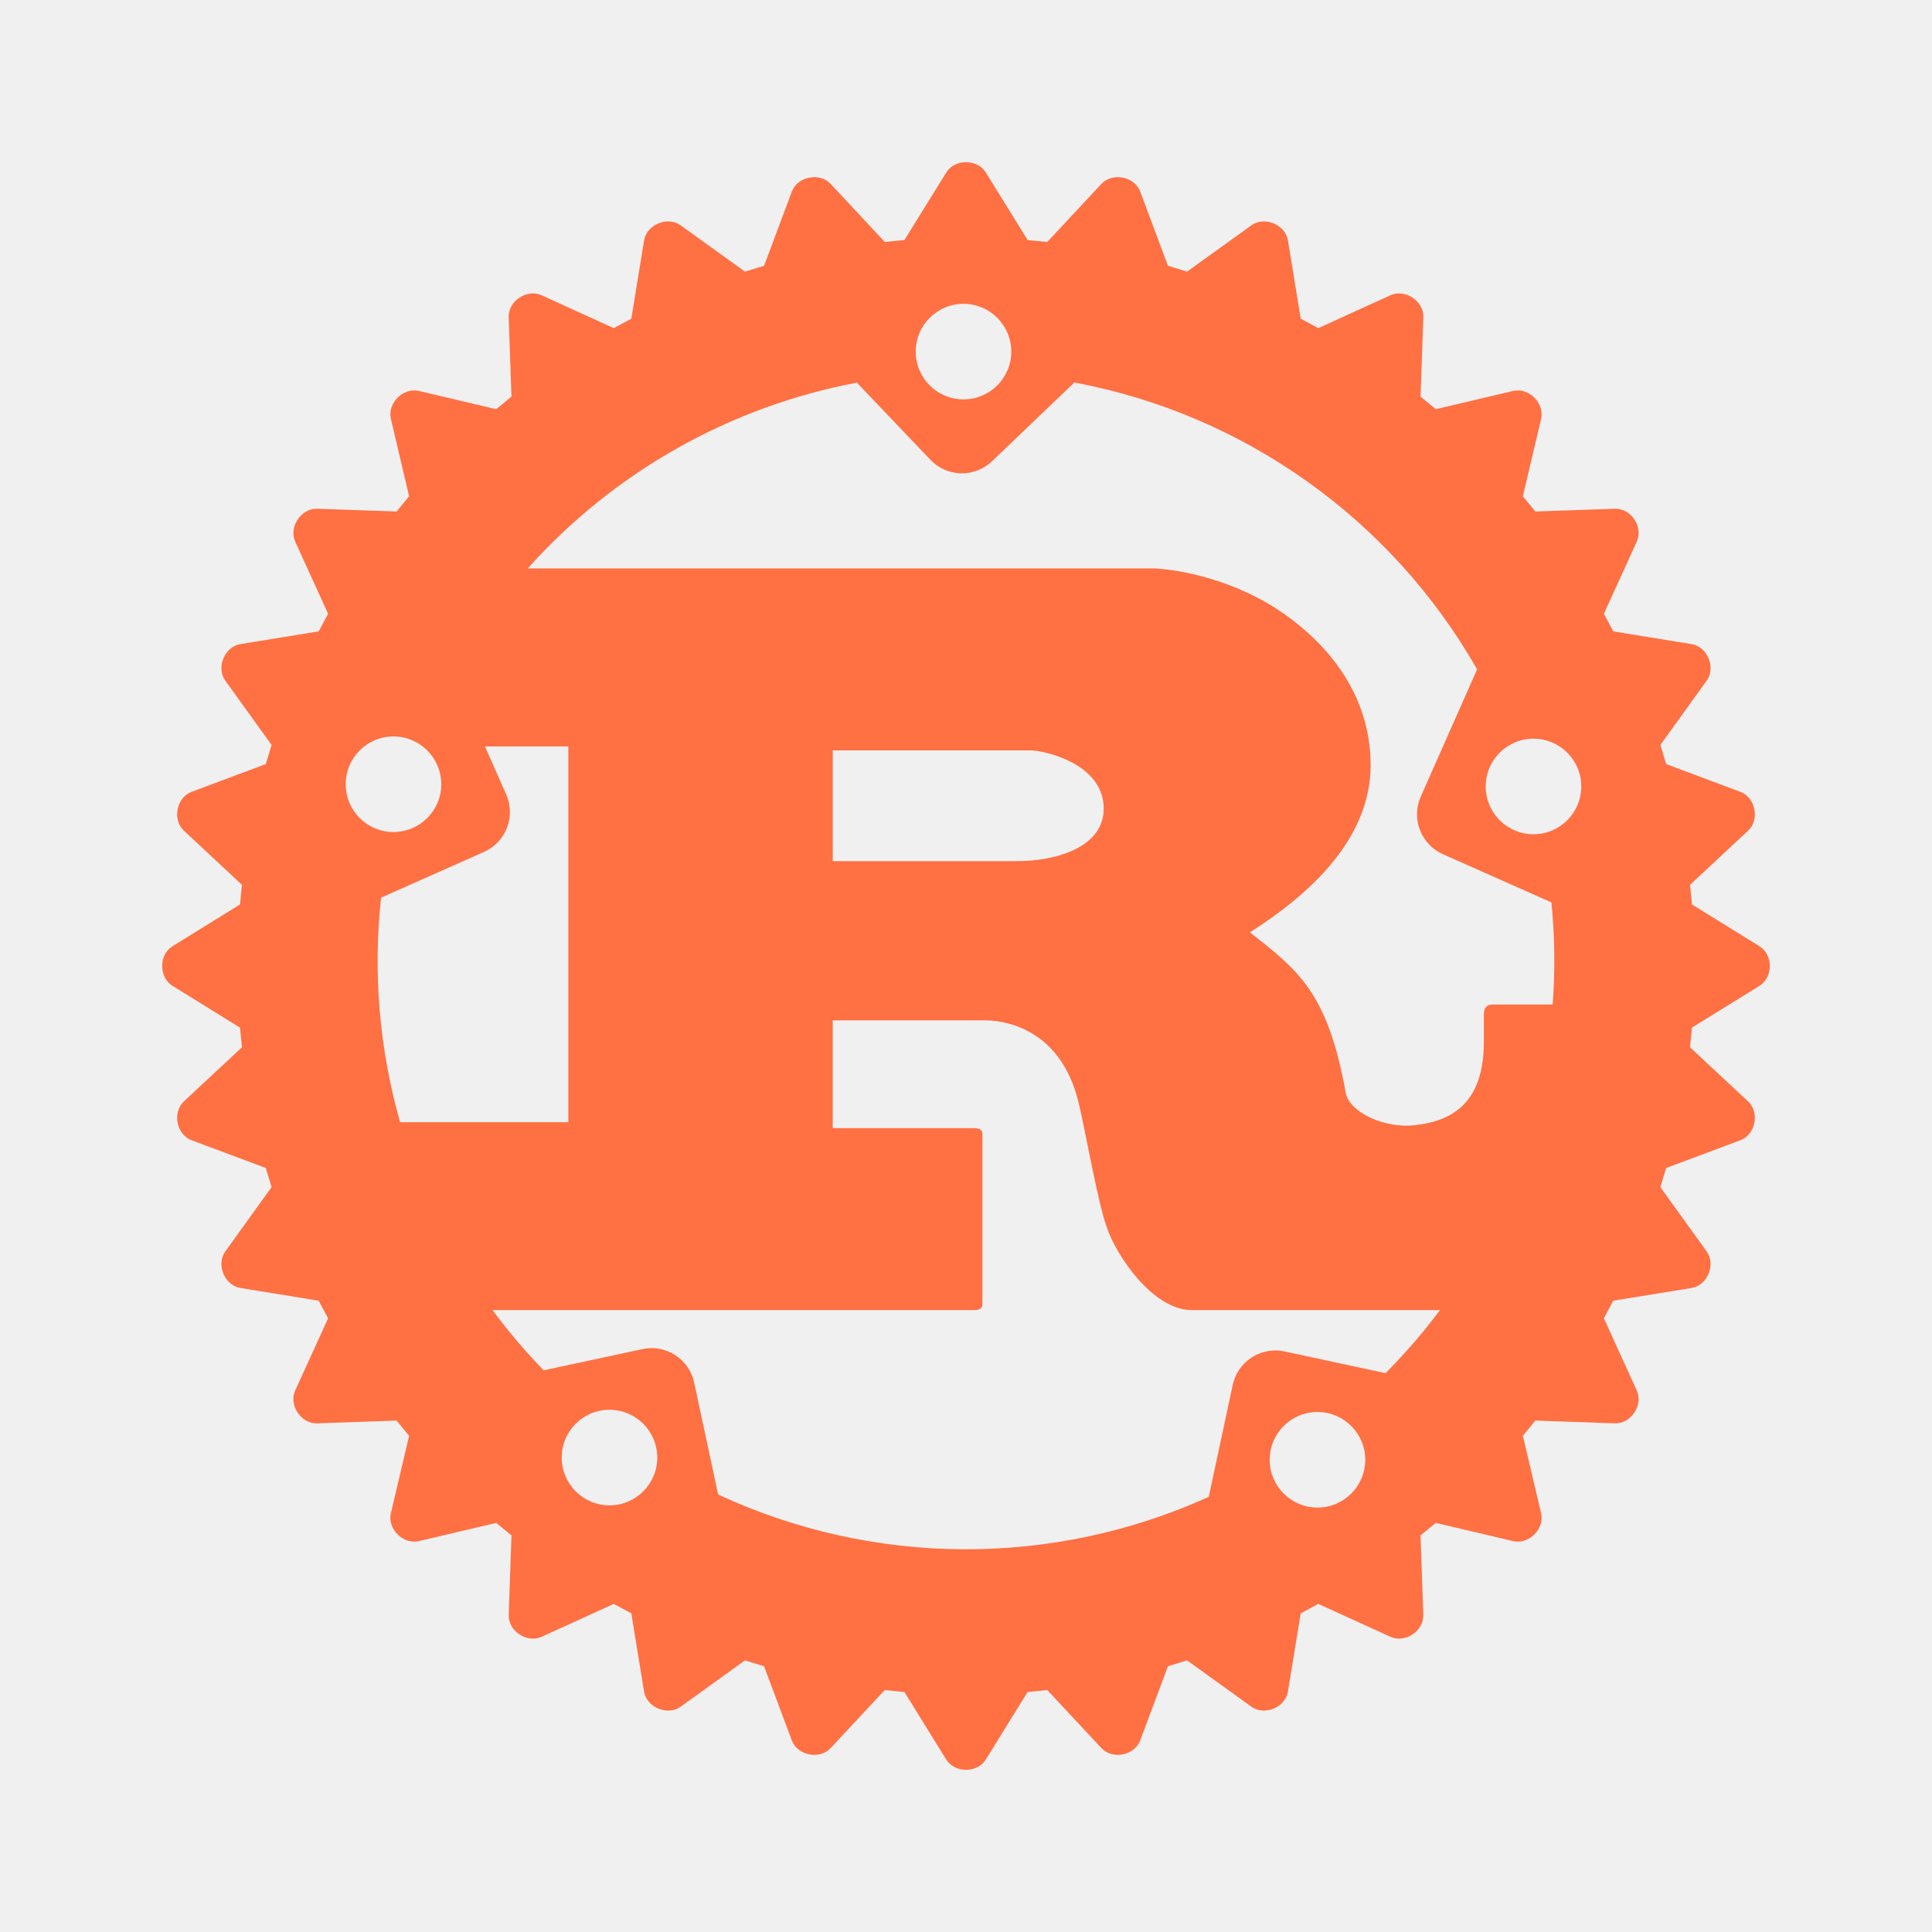
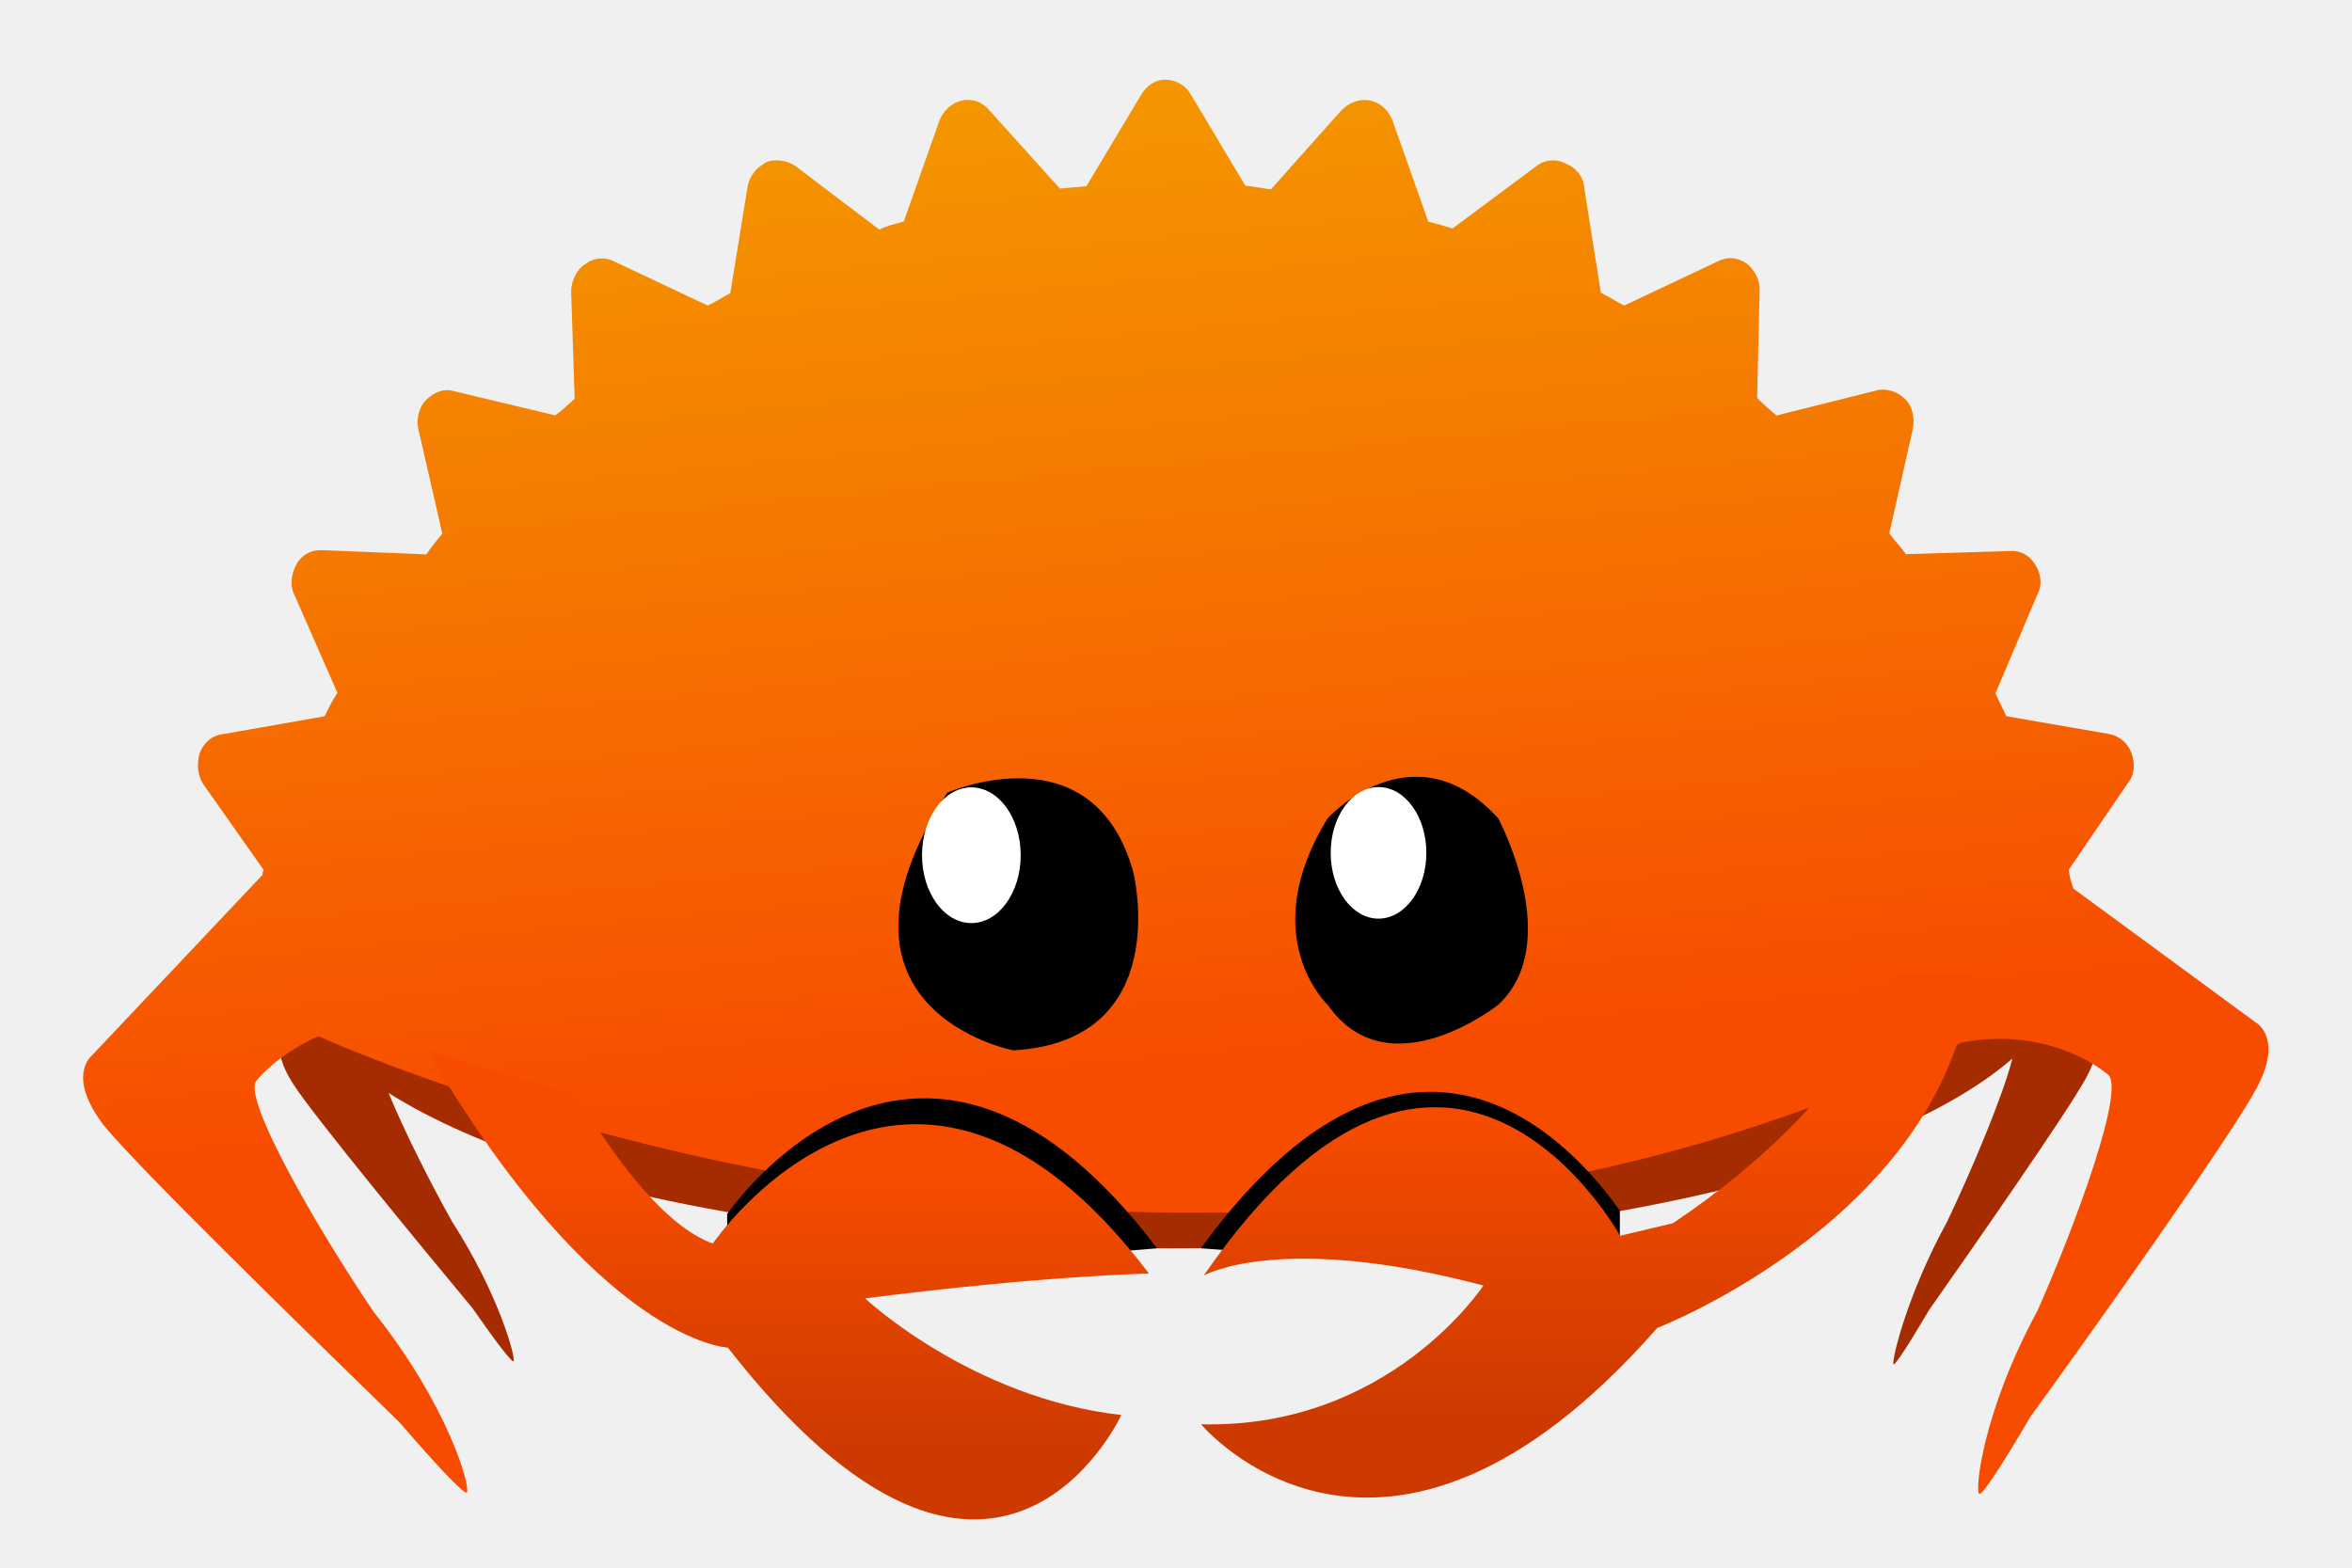
- <svg xmlns="http://www.w3.org/2000/svg" class="svg-icon" style="width: 1em;height: 1em;vertical-align: middle;fill: currentColor;overflow: hidden;" viewBox="0 0 1024 1024" version="1.1">
-   <path d="M485.348 186.361a25.323 25.323 0 0 1 50.652 0 25.323 25.323 0 0 1-50.652 0M183.225 415.659a25.323 25.323 0 0 1 50.652 0 25.323 25.323 0 0 1-50.652 0m604.231 1.18a25.323 25.323 0 0 1 50.652 0 25.323 25.323 0 0 1-50.652 0m-530.923 34.702a23.125 23.125 0 0 0 11.74-30.507l-11.236-25.415h44.188v199.182H212.075a311.801 311.801 0 0 1-10.098-119.026z m184.846 4.892V397.724h105.23c5.433 0 38.379 6.279 38.379 30.912 0 20.459-25.266 27.79-46.044 27.79z m-143.666 316.103a25.323 25.323 0 0 1 50.652 0 25.323 25.323 0 0 1-50.652 0m375.246 1.18a25.323 25.323 0 0 1 50.652 0 25.323 25.323 0 0 1-50.652 0m7.829-57.429a23.083 23.083 0 0 0-27.42 17.764l-12.708 59.321a311.801 311.801 0 0 1-260.025-1.244l-12.708-59.321a23.083 23.083 0 0 0-27.406-17.756l-52.373 11.243a311.801 311.801 0 0 1-27.079-31.915h254.82c2.887 0 4.807-0.526 4.807-3.15V601.088c0-2.624-1.92-3.143-4.807-3.143h-74.524v-57.138h80.604c7.36 0 39.339 2.105 49.564 42.987 3.2 12.572 10.24 53.468 15.047 66.56 4.793 14.684 24.299 44.018 45.084 44.018h131.563a311.801 311.801 0 0 1-28.871 33.422z m141.497-237.995a311.801 311.801 0 0 1 0.661 54.13h-31.993c-3.2 0-4.487 2.105-4.487 5.241v14.692c0 34.581-19.499 42.098-36.587 44.018-16.27 1.835-34.311-6.812-36.537-16.768-9.6-53.995-25.6-65.522-50.859-85.447 31.353-19.911 63.972-49.28 63.972-88.583 0-42.453-29.099-69.184-48.932-82.29-27.833-18.347-58.638-22.016-66.951-22.016H279.723A311.801 311.801 0 0 1 454.165 202.809l38.997 40.91a23.061 23.061 0 0 0 32.64 0.747l43.641-41.735a311.801 311.801 0 0 1 213.454 152.036l-29.874 67.463a23.154 23.154 0 0 0 11.748 30.507z m74.503 1.095l-1.017-10.432 30.77-28.7c6.258-5.831 3.911-17.579-4.082-20.558l-39.339-14.706-3.079-10.155 24.533-34.076c5.006-6.926 0.412-17.991-8.014-19.371l-41.479-6.748-4.978-9.316 17.422-38.258c3.57-7.787-3.058-17.749-11.634-17.422l-42.098 1.465-6.649-8.071 9.671-41.003c1.956-8.32-6.492-16.782-14.82-14.827l-40.996 9.664-8.078-6.649 1.472-42.098c0.327-8.519-9.65-15.182-17.422-11.641l-38.251 17.436-9.316-4.999-6.756-41.479c-1.372-8.412-12.444-13.013-19.364-8.021l-34.105 24.533-10.133-3.072-14.706-39.339c-2.987-8.014-14.734-10.325-20.551-4.096l-28.7 30.791-10.432-1.017-22.165-35.812c-4.48-7.253-16.484-7.253-20.949 0l-22.165 35.812-10.432 1.017-28.708-30.791c-5.824-6.229-17.564-3.918-20.551 4.096l-14.713 39.339-10.14 3.072-34.098-24.533c-6.926-4.999-17.991-0.391-19.364 8.021l-6.763 41.479-9.316 4.999-38.251-17.436c-7.772-3.556-17.749 3.122-17.422 11.641l1.465 42.098-8.078 6.649-40.996-9.671c-8.327-1.934-16.782 6.507-14.834 14.834l9.657 41.003-6.635 8.071-42.098-1.465c-8.484-0.249-15.175 9.636-11.641 17.422l17.444 38.258-4.999 9.316-41.472 6.748c-8.427 1.365-12.992 12.444-8.021 19.371l24.533 34.076-3.079 10.155-39.339 14.706c-7.986 2.987-10.325 14.72-4.082 20.558l30.777 28.7-1.017 10.432-35.804 22.158c-7.253 4.48-7.253 16.484 0 20.949l35.804 22.165 1.017 10.432-30.777 28.708c-6.244 5.817-3.904 17.55 4.082 20.551l39.339 14.706 3.079 10.155-24.533 34.084c-4.985 6.94-0.398 18.005 8.028 19.364l41.465 6.741 4.999 9.33-17.444 38.244c-3.556 7.772 3.157 17.778 11.648 17.429l42.076-1.472 6.649 8.078-9.657 41.017c-1.956 8.306 6.507 16.747 14.834 14.791l40.996-9.65 8.085 6.628-1.472 42.105c-0.327 8.526 9.65 15.189 17.422 11.634l38.251-17.422 9.316 4.992 6.756 41.458c1.372 8.441 12.444 13.006 19.378 8.036l34.076-24.555 10.148 3.093 14.713 39.324c2.987 7.986 14.734 10.34 20.551 4.082l28.708-30.777 10.432 1.038 22.165 35.804c4.466 7.225 16.469 7.239 20.949 0l22.165-35.804 10.432-1.038 28.7 30.777c5.817 6.258 17.564 3.904 20.551-4.082l14.706-39.324 10.155-3.093 34.084 24.555c6.926 4.971 17.991 0.391 19.356-8.036l6.77-41.458 9.316-4.999 38.244 17.429c7.772 3.556 17.728-3.093 17.422-11.634l-1.465-42.098 8.071-6.635 40.996 9.65c8.327 1.956 16.782-6.485 14.827-14.791l-9.657-41.017 6.628-8.078 42.098 1.472c8.491 0.341 15.204-9.657 11.634-17.429l-17.422-38.244 4.978-9.33 41.479-6.741c8.441-1.351 13.02-12.423 8.014-19.364l-24.533-34.084 3.079-10.155 39.339-14.706c8-3.001 10.34-14.734 4.082-20.551l-30.77-28.708 1.017-10.432 35.804-22.165c7.253-4.466 7.26-16.462 0.007-20.949z" fill="#FF7043" />
+ <svg xmlns="http://www.w3.org/2000/svg" width="100%" height="100%" viewBox="0 0 1200 800" version="1.1" xml:space="preserve" style="fill-rule:evenodd;clip-rule:evenodd;stroke-linejoin:round;stroke-miterlimit:1.414;">
+   <g id="Layer-1">
+     <g transform="matrix(1,0,0,1,597.344,637.02)">
+       <path d="M0,-279.559C-121.238,-279.559 -231.39,-264.983 -312.939,-241.23L-312.939,-38.329C-231.39,-14.575 -121.238,0 0,0C138.76,0 262.987,-19.092 346.431,-49.186L346.431,-230.37C262.987,-260.465 138.76,-279.559 0,-279.559" style="fill:rgb(165,43,0);fill-rule:nonzero;" />
+     </g>
+     <g transform="matrix(1,0,0,1,1068.75,575.642)">
+       <path d="M0,-53.32L-14.211,-82.761C-14.138,-83.879 -14.08,-84.998 -14.08,-86.121C-14.08,-119.496 -48.786,-150.256 -107.177,-174.883L-107.177,2.643C-79.932,-8.849 -57.829,-21.674 -42.021,-35.482C-46.673,-16.775 -62.585,21.071 -75.271,47.686C-96.121,85.752 -103.671,118.889 -102.703,120.53C-102.086,121.563 -94.973,110.59 -84.484,92.809C-60.074,58.028 -13.82,-8.373 -4.575,-25.287C5.897,-44.461 0,-53.32 0,-53.32" style="fill:rgb(165,43,0);fill-rule:nonzero;" />
+     </g>
+     <g transform="matrix(1,0,0,1,149.064,591.421)">
+       <path d="M0,-99.954C0,-93.526 1.293,-87.194 3.788,-80.985L-4.723,-65.835C-4.723,-65.835 -11.541,-56.989 0.465,-38.327C11.055,-21.872 64.1,42.54 92.097,76.271C104.123,93.564 112.276,104.216 112.99,103.187C114.114,101.554 105.514,69.087 81.631,32.046C70.487,12.151 57.177,-14.206 49.189,-33.675C71.492,-19.559 100.672,-6.755 135.341,4.265L135.341,-204.17C51.797,-177.622 0,-140.737 0,-99.954" style="fill:rgb(165,43,0);fill-rule:nonzero;" />
+     </g>
+     <g transform="matrix(-65.8097,-752.207,-752.207,65.8097,621.707,796.312)">
+       <path d="M0.991,-0.034L0.933,0.008C0.933,0.014 0.933,0.02 0.933,0.026L0.99,0.069C0.996,0.073 0.999,0.08 0.998,0.087C0.997,0.094 0.992,0.1 0.986,0.103L0.92,0.133C0.919,0.139 0.918,0.145 0.916,0.15L0.964,0.203C0.968,0.208 0.97,0.216 0.968,0.222C0.965,0.229 0.96,0.234 0.953,0.236L0.882,0.254C0.88,0.259 0.877,0.264 0.875,0.27L0.91,0.33C0.914,0.336 0.914,0.344 0.91,0.35C0.907,0.356 0.9,0.36 0.893,0.361L0.82,0.365C0.817,0.369 0.813,0.374 0.81,0.379L0.832,0.445C0.835,0.452 0.833,0.459 0.828,0.465C0.824,0.47 0.816,0.473 0.809,0.472L0.737,0.462C0.733,0.466 0.729,0.47 0.724,0.474L0.733,0.544C0.734,0.551 0.731,0.558 0.725,0.562C0.719,0.566 0.711,0.568 0.704,0.565L0.636,0.542C0.631,0.546 0.626,0.549 0.621,0.552L0.615,0.621C0.615,0.629 0.61,0.635 0.604,0.638C0.597,0.641 0.589,0.641 0.583,0.638L0.521,0.602C0.52,0.603 0.519,0.603 0.518,0.603L0.406,0.729C0.406,0.729 0.394,0.747 0.359,0.725C0.329,0.705 0.206,0.599 0.141,0.543C0.109,0.52 0.089,0.504 0.09,0.502C0.093,0.499 0.149,0.509 0.217,0.554C0.278,0.588 0.371,0.631 0.38,0.619C0.38,0.619 0.396,0.604 0.406,0.575C0.406,0.575 0.406,0.575 0.406,0.575C0.407,0.576 0.407,0.576 0.406,0.575C0.406,0.575 0.091,0.024 0.305,-0.531C0.311,-0.593 0.275,-0.627 0.275,-0.627C0.266,-0.639 0.178,-0.598 0.12,-0.566C0.055,-0.523 0.002,-0.513 0,-0.516C-0.001,-0.518 0.018,-0.533 0.049,-0.555C0.11,-0.608 0.227,-0.707 0.256,-0.726C0.289,-0.748 0.301,-0.73 0.301,-0.73L0.402,-0.615C0.406,-0.614 0.41,-0.613 0.415,-0.613L0.47,-0.658C0.475,-0.663 0.483,-0.664 0.49,-0.662C0.497,-0.66 0.502,-0.655 0.504,-0.648L0.522,-0.58C0.527,-0.578 0.533,-0.576 0.538,-0.574L0.602,-0.608C0.608,-0.612 0.616,-0.612 0.623,-0.608C0.629,-0.605 0.633,-0.599 0.633,-0.592L0.637,-0.522C0.642,-0.519 0.647,-0.515 0.652,-0.512L0.721,-0.534C0.728,-0.536 0.736,-0.535 0.741,-0.531C0.747,-0.526 0.75,-0.519 0.749,-0.512L0.738,-0.443C0.742,-0.439 0.746,-0.435 0.751,-0.431L0.823,-0.439C0.83,-0.44 0.837,-0.437 0.842,-0.432C0.847,-0.426 0.848,-0.419 0.845,-0.412L0.821,-0.347C0.824,-0.342 0.828,-0.337 0.831,-0.332L0.903,-0.327C0.911,-0.327 0.917,-0.322 0.92,-0.316C0.924,-0.31 0.924,-0.302 0.92,-0.296L0.883,-0.236C0.885,-0.231 0.887,-0.226 0.889,-0.22L0.959,-0.202C0.966,-0.2 0.972,-0.195 0.974,-0.188C0.976,-0.181 0.974,-0.174 0.969,-0.168L0.92,-0.116C0.921,-0.111 0.923,-0.105 0.924,-0.099L0.988,-0.068C0.995,-0.065 0.999,-0.059 1,-0.052C1.001,-0.045 0.997,-0.038 0.991,-0.034ZM0.406,0.575C0.406,0.575 0.406,0.575 0.406,0.575C0.406,0.575 0.406,0.575 0.406,0.575Z" style="fill:url(#_Linear1);fill-rule:nonzero;" />
+     </g>
+     <g transform="matrix(1,0,0,1,450.328,483.629)">
+       <path d="M0,167.33C-1.664,165.91 -2.536,165.068 -2.536,165.068L140.006,153.391C23.733,0 -69.418,122.193 -79.333,135.855L-79.333,167.33L0,167.33Z" style="fill-rule:nonzero;" />
+     </g>
+     <g transform="matrix(1,0,0,1,747.12,477.333)">
+       <path d="M0,171.974C1.663,170.554 2.536,169.71 2.536,169.71L-134.448,159.687C-18.12,0 69.421,126.835 79.335,140.497L79.335,171.974L0,171.974Z" style="fill-rule:nonzero;" />
+     </g>
+     <g transform="matrix(-1.53e-05,-267.211,-267.211,1.53e-05,809.465,764.23)">
+       <path d="M1,-0.586C1,-0.586 0.768,-0.528 0.524,-0.165L0.5,-0.064C0.5,-0.064 1.1,0.265 0.424,0.731C0.424,0.731 0.508,0.586 0.405,0.197C0.405,0.197 0.131,0.376 0.14,0.736C0.14,0.736 -0.275,0.391 0.324,-0.135C0.324,-0.135 0.539,-0.691 1,-0.736L1,-0.586Z" style="fill:url(#_Linear2);fill-rule:nonzero;" />
+     </g>
+     <g transform="matrix(1,0,0,1,677.392,509.61)">
+       <path d="M0,-92.063C0,-92.063 43.486,-139.678 86.974,-92.063C86.974,-92.063 121.144,-28.571 86.974,3.171C86.974,3.171 31.062,47.615 0,3.171C0,3.171 -37.275,-31.75 0,-92.063" style="fill-rule:nonzero;" />
+     </g>
+     <g transform="matrix(1,0,0,1,727.738,435.209)">
+       <path d="M0,0.002C0,18.543 -10.93,33.574 -24.408,33.574C-37.885,33.574 -48.814,18.543 -48.814,0.002C-48.814,-18.539 -37.885,-33.572 -24.408,-33.572C-10.93,-33.572 0,-18.539 0,0.002" style="fill:white;fill-rule:nonzero;" />
+     </g>
+     <g transform="matrix(1,0,0,1,483.3,502.984)">
+       <path d="M0,-98.439C0,-98.439 74.596,-131.467 94.956,-57.748C94.956,-57.748 116.283,28.178 33.697,33.028C33.697,33.028 -71.613,12.745 0,-98.439" style="fill-rule:nonzero;" />
+     </g>
+     <g transform="matrix(1,0,0,1,520.766,436.428)">
+       <path d="M0,0C0,19.119 -11.27,34.627 -25.173,34.627C-39.071,34.627 -50.344,19.119 -50.344,0C-50.344,-19.124 -39.071,-34.627 -25.173,-34.627C-11.27,-34.627 0,-19.124 0,0" style="fill:white;fill-rule:nonzero;" />
+     </g>
+     <g transform="matrix(-1.53e-05,-239.021,-239.021,1.53e-05,402.161,775.388)">
+       <path d="M0.367,0.129C-0.364,-0.441 0.223,-0.711 0.223,-0.711C0.259,-0.391 0.472,-0.164 0.472,-0.164C0.521,-0.548 0.525,-0.77 0.525,-0.77C1.203,-0.256 0.589,0.161 0.589,0.161C0.627,0.265 0.772,0.372 0.906,0.451L1,0.77C0.376,0.403 0.367,0.129 0.367,0.129Z" style="fill:url(#_Linear3);fill-rule:nonzero;" />
+     </g>
+   </g>
+   <defs>
+     <linearGradient id="_Linear1" x1="0" y1="0" x2="1" y2="0" gradientUnits="userSpaceOnUse" gradientTransform="matrix(1,0,1.38778e-17,-1,0,-0.000650515)">
+       <stop offset="0" style="stop-color:rgb(247,76,0);stop-opacity:1" />
+       <stop offset="0.33" style="stop-color:rgb(247,76,0);stop-opacity:1" />
+       <stop offset="1" style="stop-color:rgb(244,150,0);stop-opacity:1" />
+     </linearGradient>
+     <linearGradient id="_Linear2" x1="0" y1="0" x2="1" y2="0" gradientUnits="userSpaceOnUse" gradientTransform="matrix(1,0,0,-1,0,1.23438e-06)">
+       <stop offset="0" style="stop-color:rgb(204,58,0);stop-opacity:1" />
+       <stop offset="0.15" style="stop-color:rgb(204,58,0);stop-opacity:1" />
+       <stop offset="0.74" style="stop-color:rgb(247,76,0);stop-opacity:1" />
+       <stop offset="1" style="stop-color:rgb(247,76,0);stop-opacity:1" />
+     </linearGradient>
+     <linearGradient id="_Linear3" x1="0" y1="0" x2="1" y2="0" gradientUnits="userSpaceOnUse" gradientTransform="matrix(1,1.32349e-23,1.32349e-23,-1,0,-9.1568e-07)">
+       <stop offset="0" style="stop-color:rgb(204,58,0);stop-opacity:1" />
+       <stop offset="0.15" style="stop-color:rgb(204,58,0);stop-opacity:1" />
+       <stop offset="0.74" style="stop-color:rgb(247,76,0);stop-opacity:1" />
+       <stop offset="1" style="stop-color:rgb(247,76,0);stop-opacity:1" />
+     </linearGradient>
+   </defs>
</svg>
